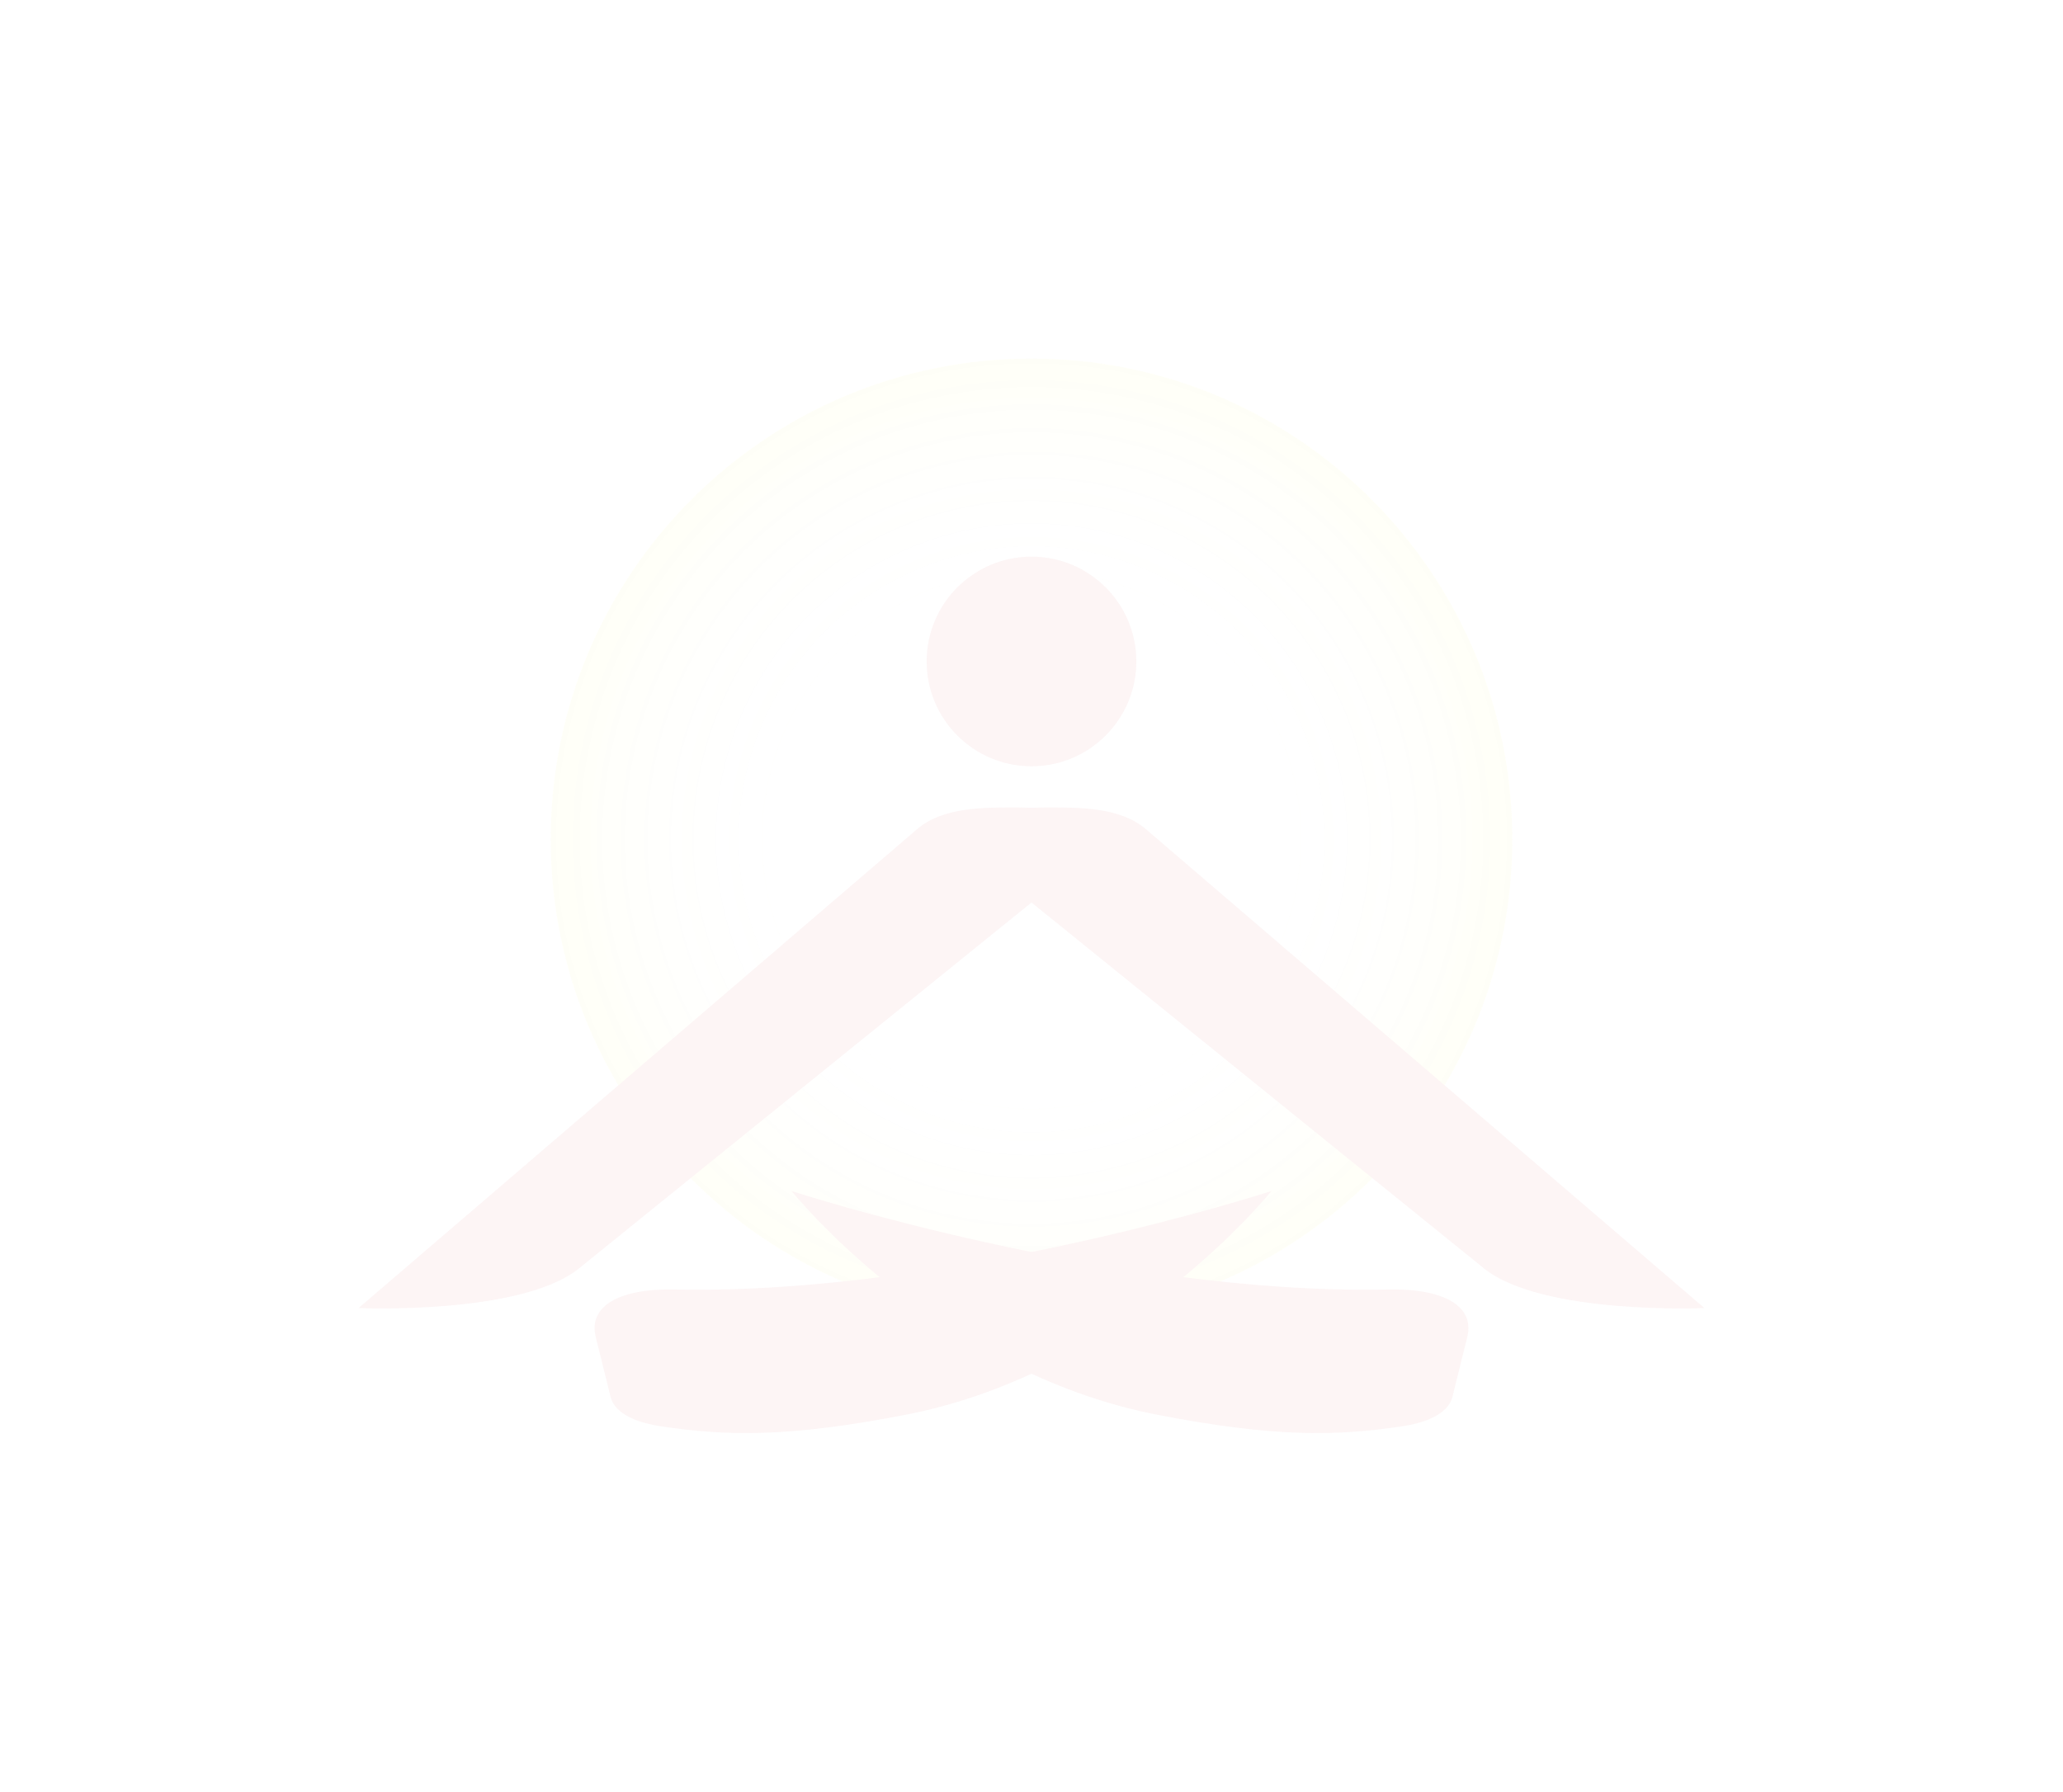
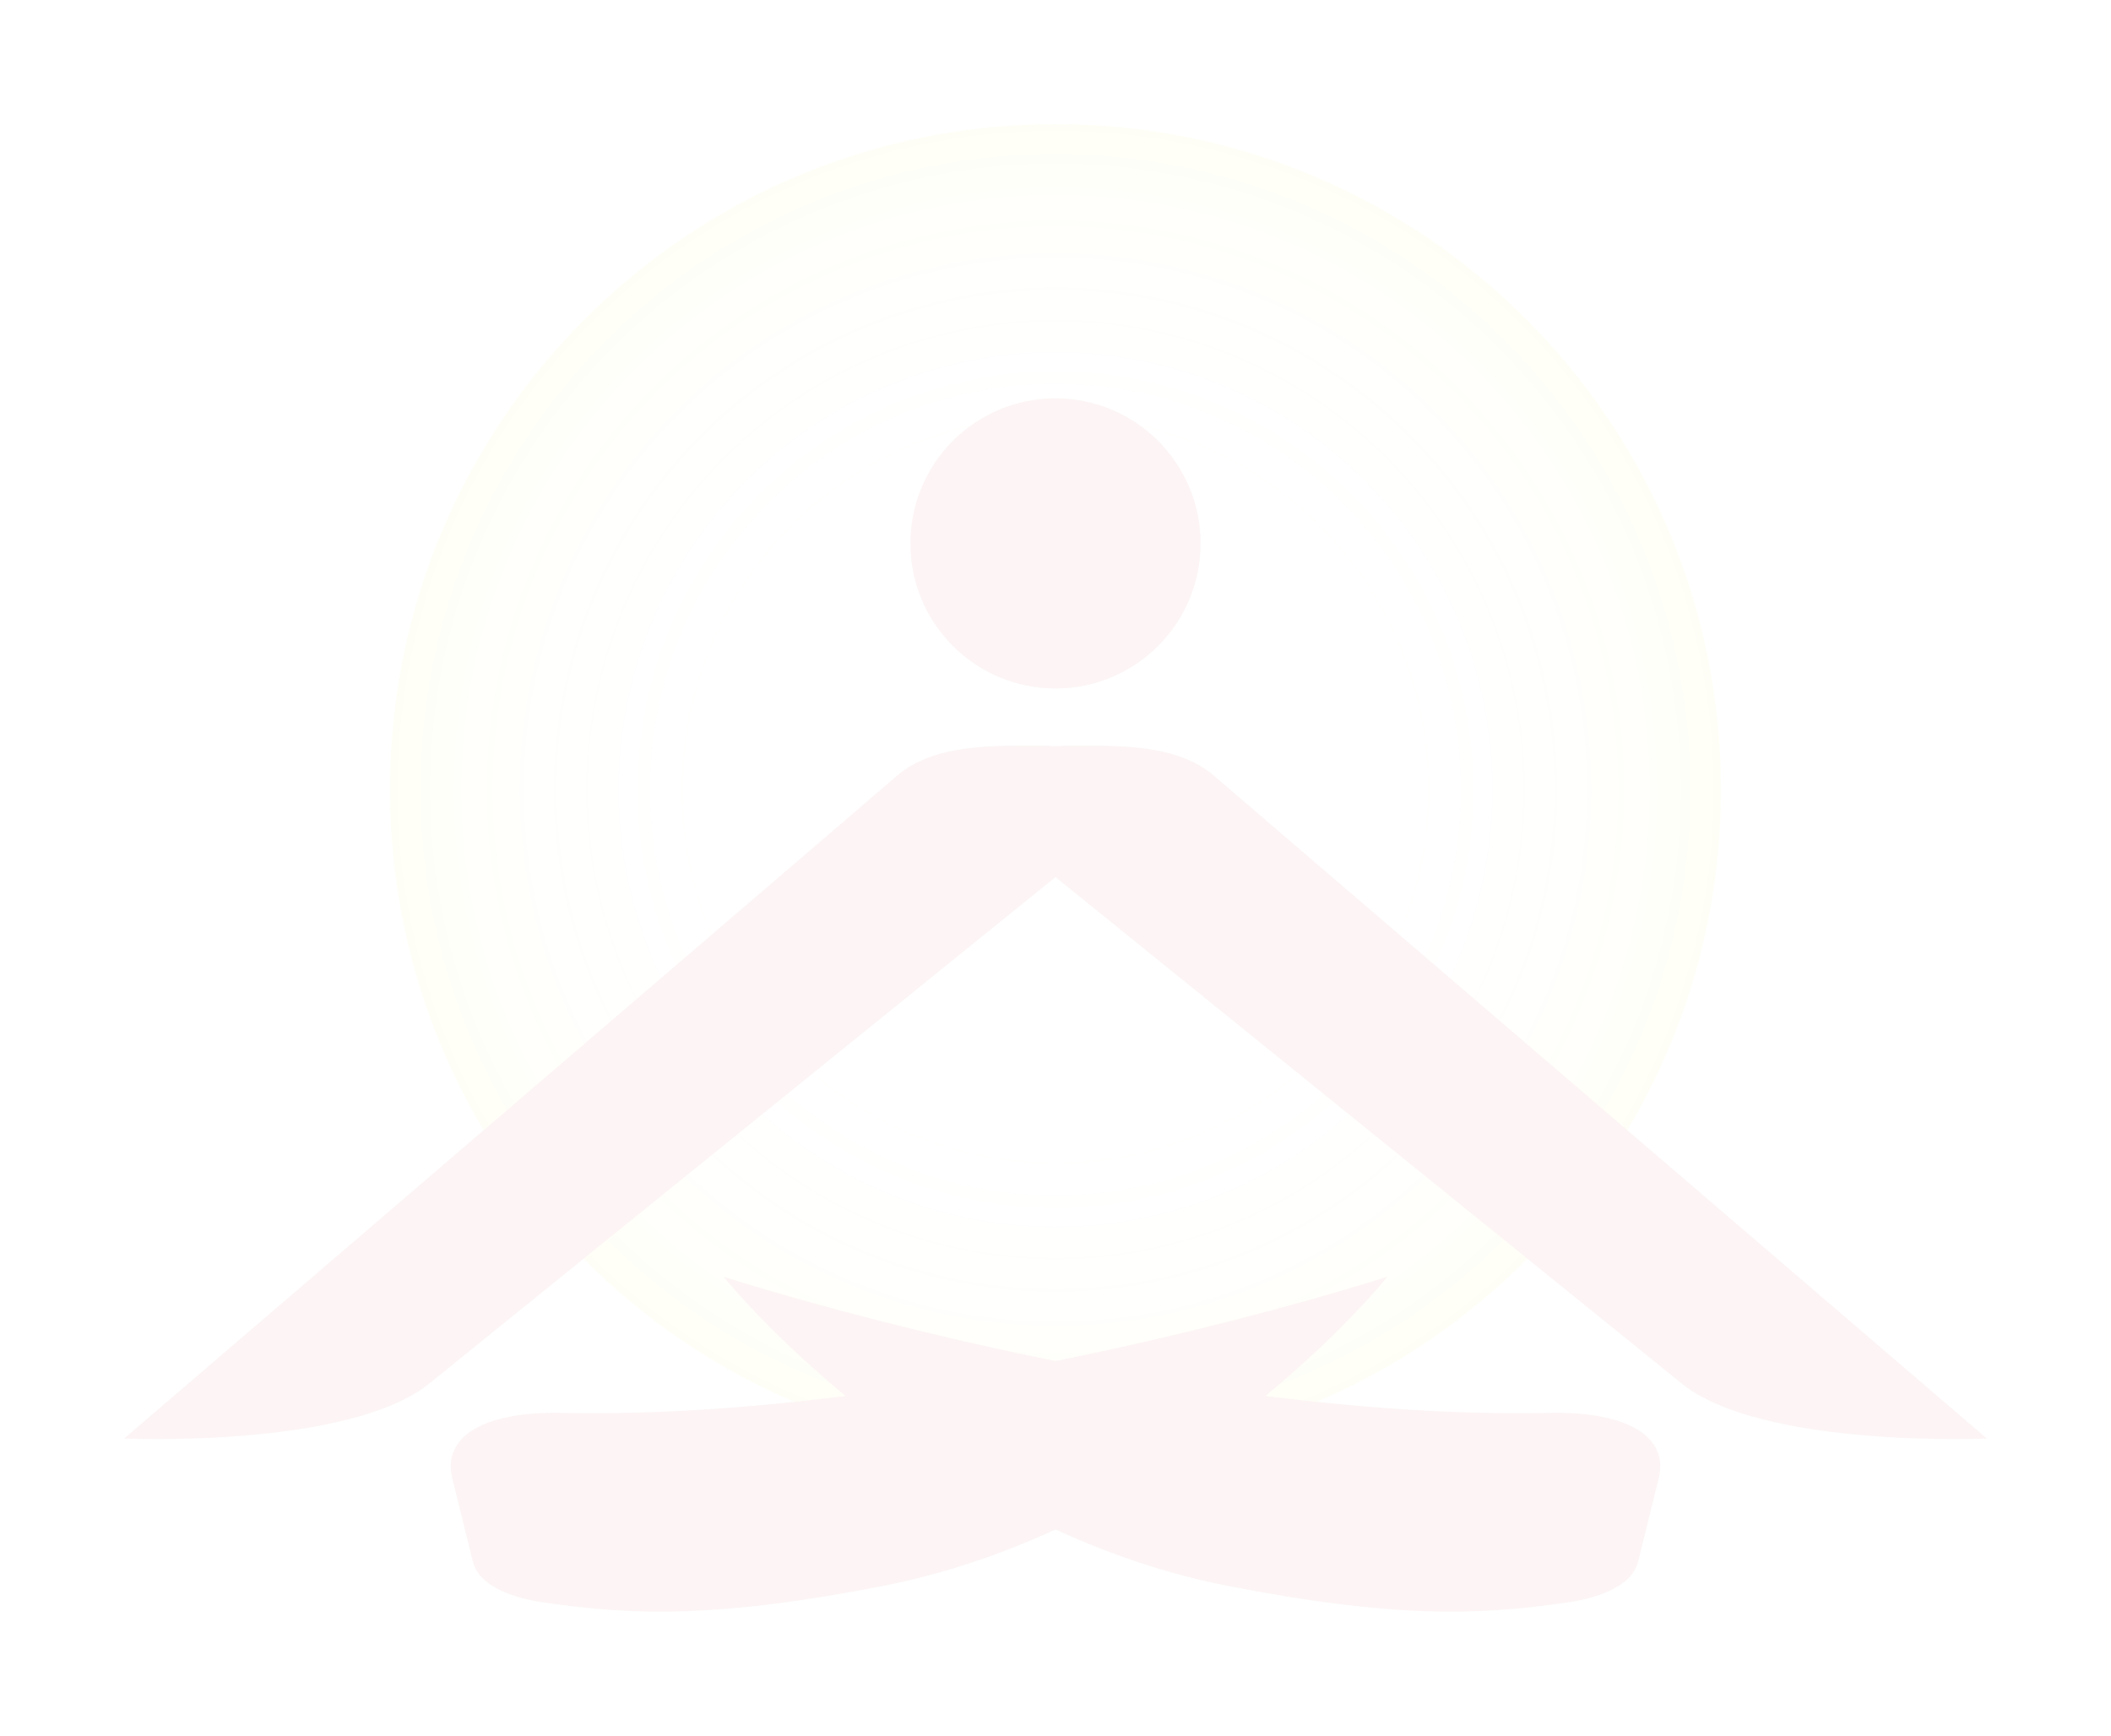
- <svg xmlns="http://www.w3.org/2000/svg" xmlns:xlink="http://www.w3.org/1999/xlink" width="115.045mm" height="99.931mm" viewBox="0 0 407.641 354.086" id="svg2" version="1.1">
+ <svg xmlns="http://www.w3.org/2000/svg" xmlns:xlink="http://www.w3.org/1999/xlink" width="85.045mm" height="69.931mm" viewBox="0 0 301.341 247.787" id="svg2" version="1.1">
  <defs id="defs4">
    <linearGradient id="linearGradient4159">
      <stop style="stop-color:#ffffff;stop-opacity:0" offset="0" id="stop4147" />
      <stop id="stop4167" offset="0.513" style="stop-color:#ffffff;stop-opacity:0.095" />
      <stop style="stop-color:#f5f528;stop-opacity:1" offset="1" id="stop4149" />
    </linearGradient>
    <radialGradient xlink:href="#linearGradient4159" id="radialGradient4151" cx="372.571" cy="510.076" fx="372.571" fy="510.076" r="100" gradientUnits="userSpaceOnUse" gradientTransform="matrix(1.006301,-1.3019002e-5,1.3031991e-5,1.007305,-2.354087,-3.720998)" />
  </defs>
-   <g id="layer2" style="opacity:0.05" transform="translate(-168.7511,-344.2103)">
+   <g id="layer2" style="opacity:0.05" transform="translate(-221.9007,-397.3599)">
    <g id="g836">
      <circle r="95" cy="510.076" cx="372.571" id="path4148" style="opacity:1;fill:url(#radialGradient4151);fill-opacity:1;stroke:none;stroke-width:10;stroke-linecap:round;stroke-linejoin:round;stroke-miterlimit:4;stroke-dasharray:none;stroke-dashoffset:0" />
      <circle r="20.714" cy="474.934" cx="372.571" id="path4150" style="opacity:1;fill:#ce2127;fill-opacity:1;stroke:none;stroke-width:5;stroke-linecap:round;stroke-linejoin:round;stroke-miterlimit:4;stroke-dasharray:none;stroke-dashoffset:0" />
      <g style="fill:#ce2127;fill-opacity:1;stroke:none" transform="translate(1.402982)" id="g4158">
        <path style="fill:#ce2127;fill-opacity:1;fill-rule:evenodd;stroke:none;stroke-width:1px;stroke-linecap:butt;stroke-linejoin:miter;stroke-opacity:1" d="m 238.214,602.719 110.357,-94.643 c 5.141,-4.409 13.228,-4.286 20,-4.286 19.264,0 6.375,15.727 2.857,18.571 l -89.643,72.5 c -11.475,9.28 -43.571,7.857 -43.571,7.857 z" id="path4152" />
        <path id="path4156" d="M 504.123,602.719 393.765,508.076 c -5.141,-4.409 -13.228,-4.286 -20,-4.286 -19.264,0 -6.375,15.727 -2.857,18.571 l 89.643,72.5 c 11.475,9.28 43.571,7.857 43.571,7.857 z" style="fill:#ce2127;fill-opacity:1;fill-rule:evenodd;stroke:none;stroke-width:1px;stroke-linecap:butt;stroke-linejoin:miter;stroke-opacity:1" />
      </g>
      <g style="fill:#ce2127;fill-opacity:1;stroke:none" transform="translate(0.6718066)" id="g4166">
        <path style="fill:#ce2127;fill-opacity:1;fill-rule:evenodd;stroke:none;stroke-width:1px;stroke-linecap:butt;stroke-linejoin:miter;stroke-opacity:1" d="m 324.512,579.611 c 0,0 63.309,20.602 117.841,19.445 11.268,-0.239 17.117,3.444 15.657,9.344 l -2.936,11.869 c -0.915,3.7 -6.08,5.24 -9.849,5.808 -13.383,2.018 -25.608,2.167 -48.487,-2.273 -43.666,-8.474 -72.226,-44.194 -72.226,-44.194 z" id="path4162" />
        <path id="path4164" d="m 419.288,579.611 c 0,0 -63.309,20.602 -117.841,19.445 -11.268,-0.239 -17.117,3.444 -15.657,9.344 l 2.936,11.869 c 0.915,3.7 6.08,5.24 9.849,5.808 13.383,2.018 25.608,2.167 48.487,-2.273 43.666,-8.474 72.226,-44.194 72.226,-44.194 z" style="fill:#ce2127;fill-opacity:1;fill-rule:evenodd;stroke:none;stroke-width:1px;stroke-linecap:butt;stroke-linejoin:miter;stroke-opacity:1" />
      </g>
    </g>
  </g>
</svg>
